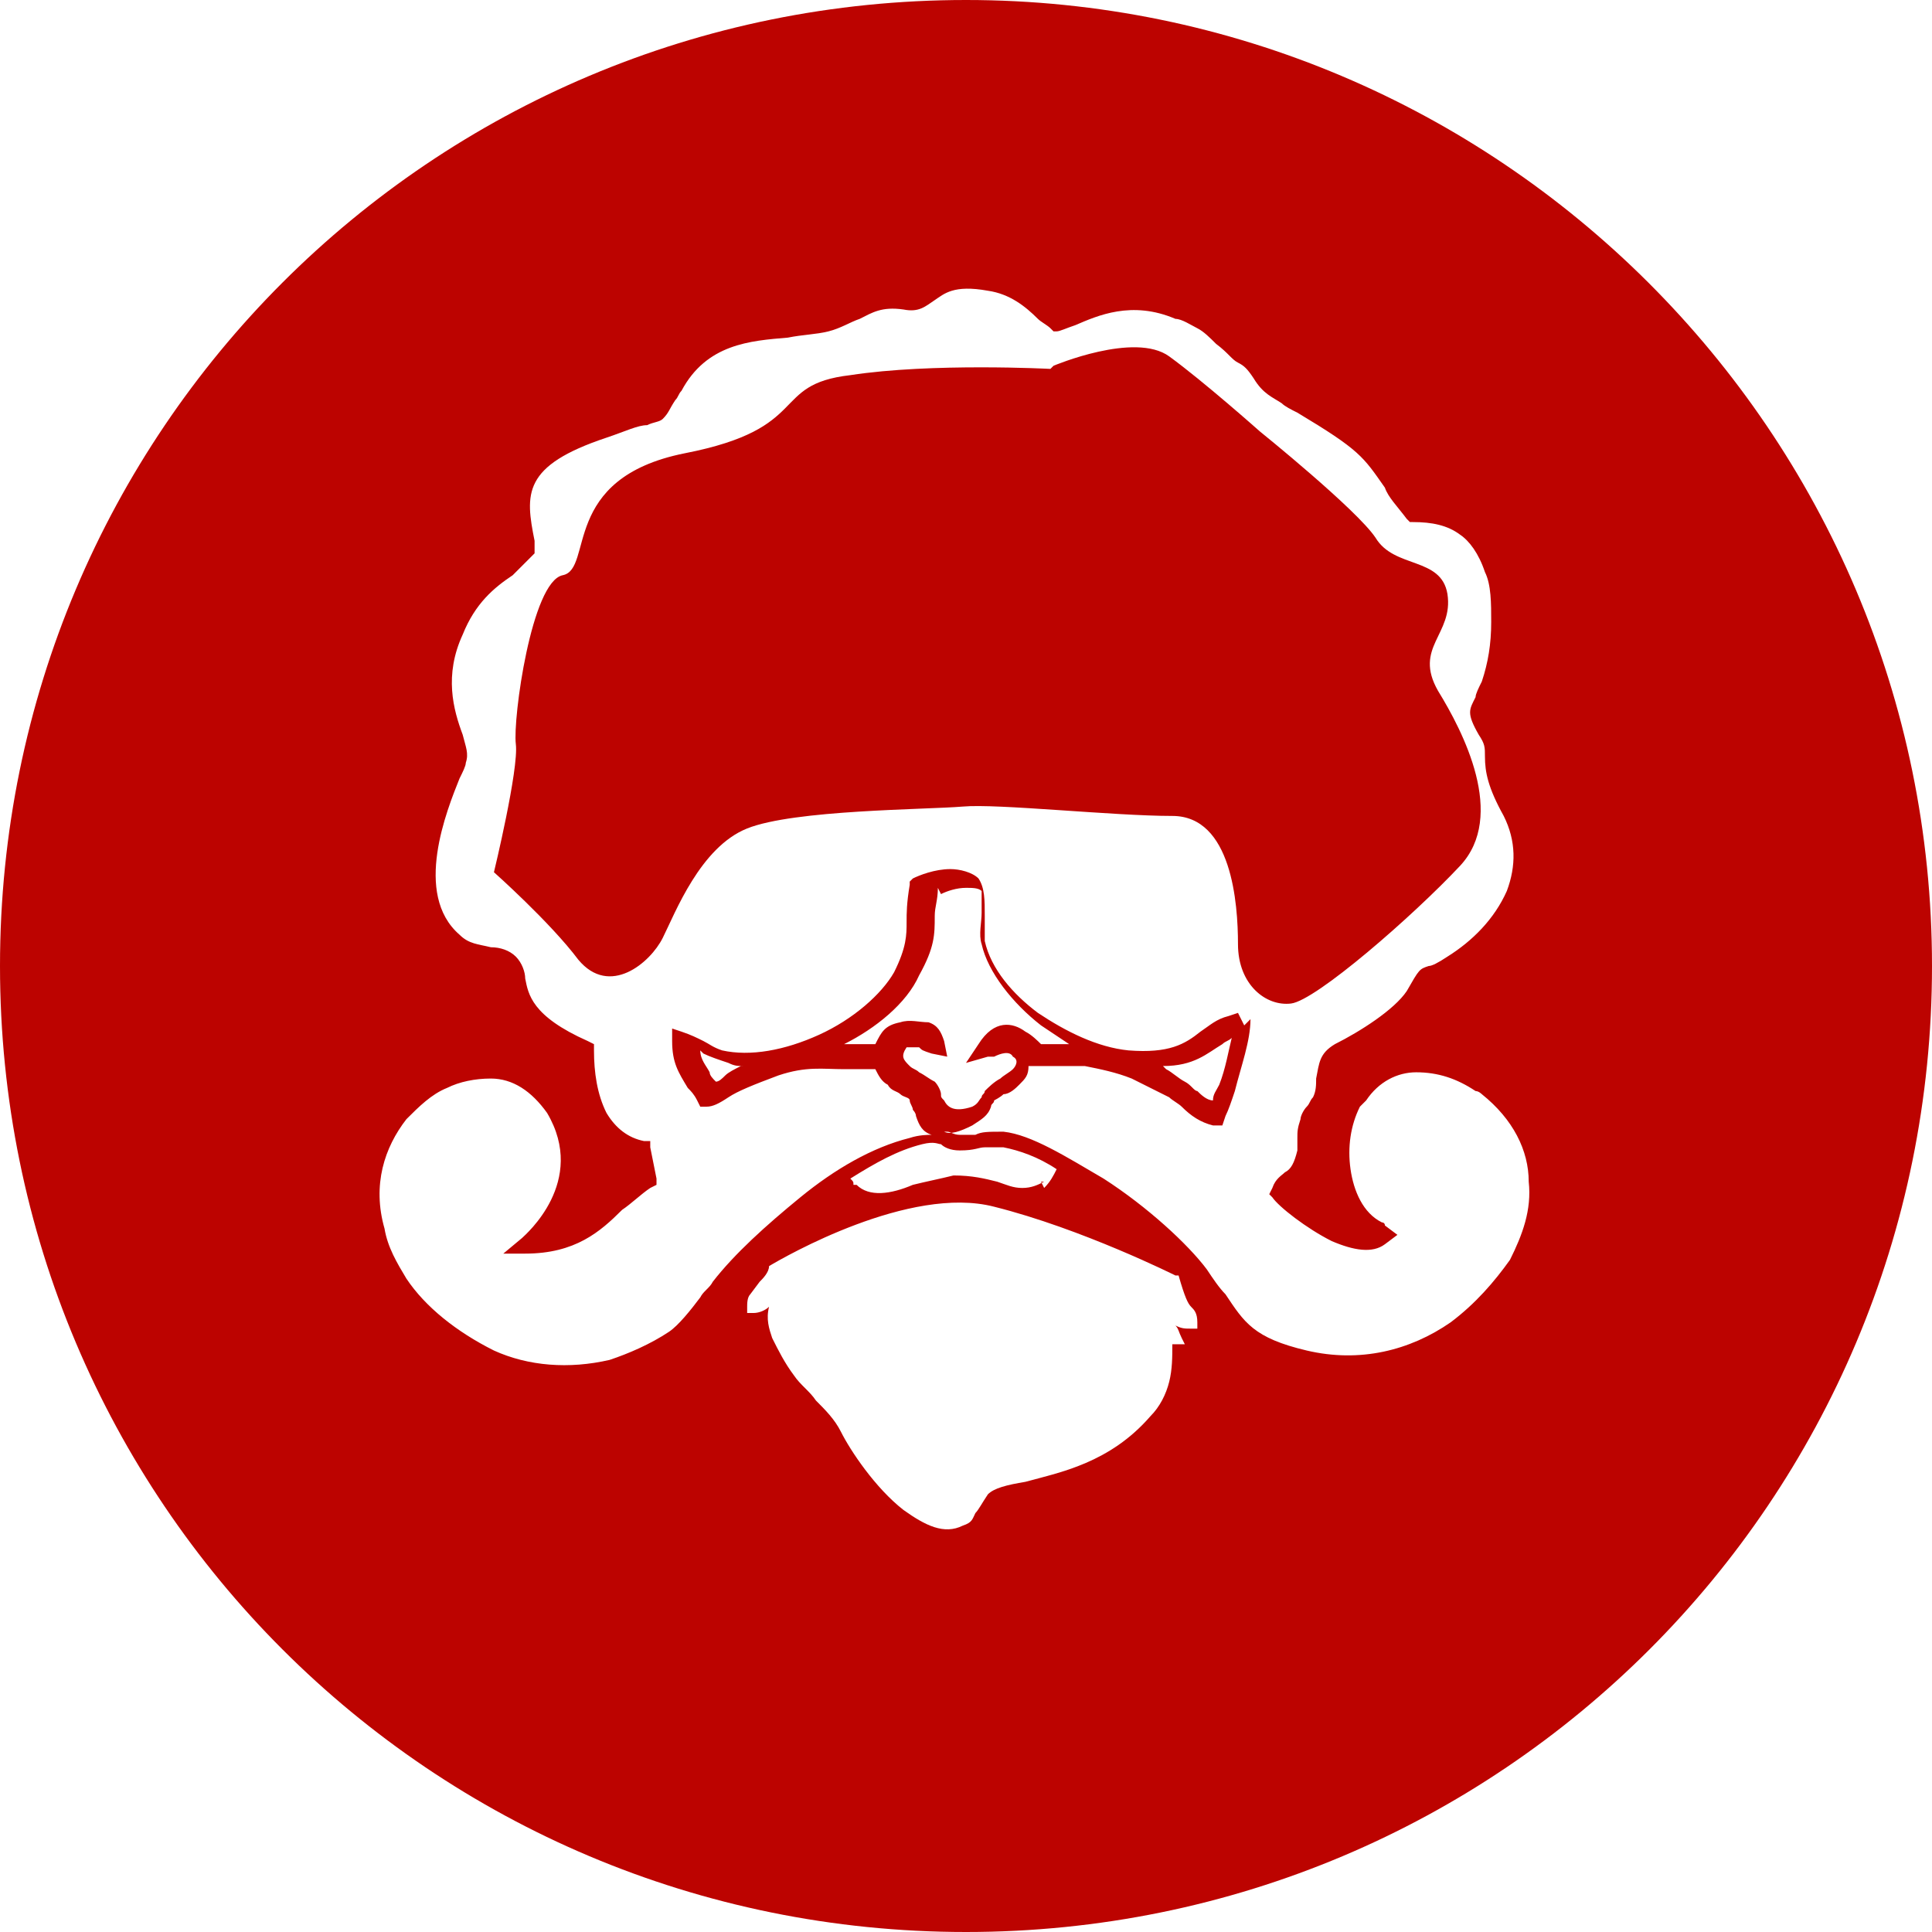
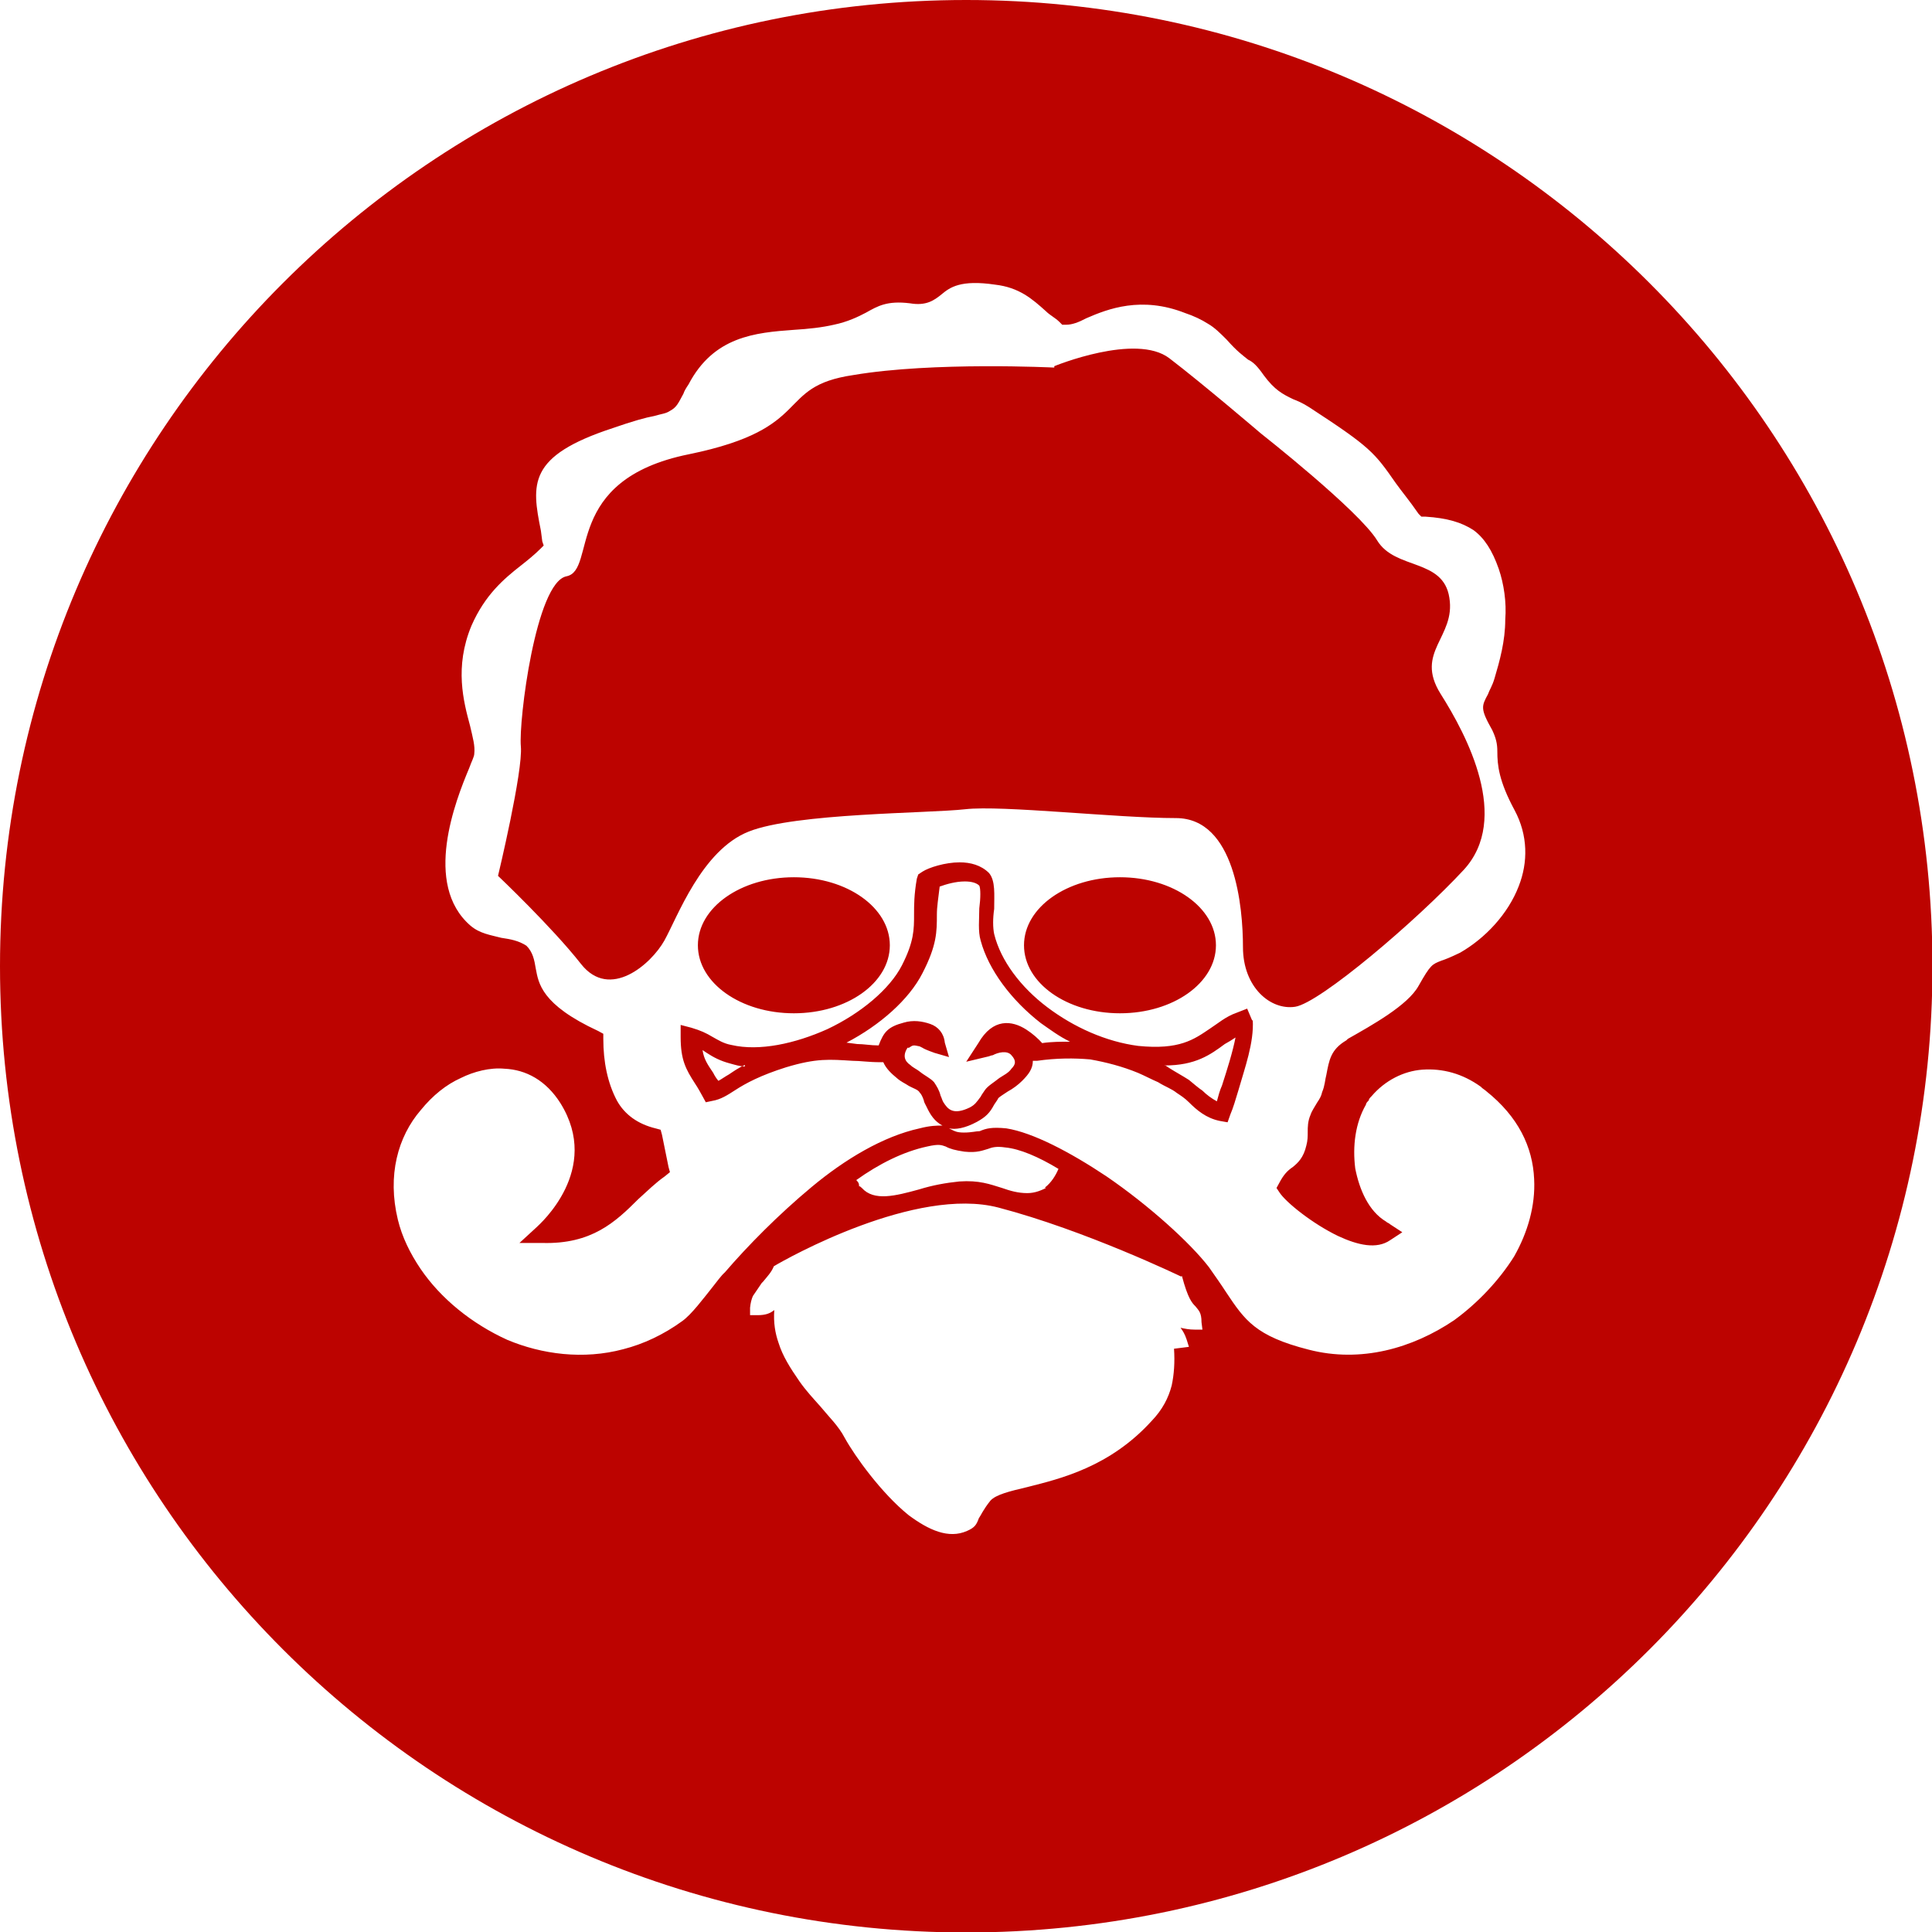
- <svg xmlns="http://www.w3.org/2000/svg" xml:space="preserve" width="21.191mm" height="21.191mm" version="1.1" style="shape-rendering:geometricPrecision; text-rendering:geometricPrecision; image-rendering:optimizeQuality; fill-rule:evenodd; clip-rule:evenodd" viewBox="0 0 618 618">
+ <svg xmlns="http://www.w3.org/2000/svg" xml:space="preserve" width="21.191mm" height="21.191mm" version="1.1" style="shape-rendering:geometricPrecision; text-rendering:geometricPrecision; image-rendering:optimizeQuality; fill-rule:evenodd; clip-rule:evenodd" viewBox="0 0 4147 4147">
  <defs>
    <style type="text/css">
   
    .fil0 {fill:#BC0300}
   
  </style>
  </defs>
  <g id="Layer_x0020_1">
-     <path class="fil0" d="M309 0c170,0 309,138 309,309 0,171 -138,309 -309,309 -171,0 -309,-138 -309,-309 0,-171 138,-309 309,-309zm25 380c2,-2 3,-4 4,-6 -6,-4 -12,-6 -17,-7 -3,0 -4,0 -6,0l0 0c-2,0 -3,1 -8,1 -3,0 -5,-1 -6,-2l0 0c-1,0 -2,-1 -6,0 -8,2 -15,6 -23,11 1,1 1,1 1,2 0,0 0,0 1,0 4,4 11,3 18,0 4,-1 9,-2 13,-3 6,0 10,1 14,2 3,1 5,2 8,2 3,0 5,-1 7,-2l-1 0zm-34 -96c0,4 -1,6 -1,9 0,6 0,10 -5,19 -4,9 -14,17 -24,22l3 0c2,0 4,0 7,0 2,-4 3,-6 8,-7l0 0c3,-1 6,0 9,0 3,1 4,3 5,6l1 5 -5 -1c-3,-1 -3,-1 -4,-2 0,0 0,0 -1,0 -2,0 -2,0 -3,0l0 0c-2,3 -1,4 1,6 1,1 2,1 3,2 2,1 3,2 5,3 1,1 2,3 2,4 0,1 0,1 1,2 1,2 3,4 9,2 2,-1 2,-2 3,-3 0,-1 1,-1 1,-2l0 0c1,-1 3,-3 5,-4 1,-1 3,-2 4,-3 1,-1 2,-3 0,-4 -1,-2 -4,-1 -6,0l0 0c0,0 -1,0 -2,0l-7 2 4 -6c5,-8 11,-7 15,-4 2,1 4,3 5,4 3,0 6,0 9,0 -3,-2 -6,-4 -9,-6 -9,-7 -17,-17 -19,-26 -1,-3 0,-7 0,-10 0,-3 0,-6 0,-7 -1,-1 -3,-1 -5,-1 -3,0 -6,1 -8,2l0 0zm72 57l1 1 0 0c2,1 4,3 6,4 2,1 3,3 4,3 1,1 3,3 5,3 0,-2 1,-3 2,-5 2,-5 3,-11 4,-15 -1,1 -2,1 -3,2 -5,3 -9,7 -19,7l0 0zm-134 0c-2,0 -3,0 -5,-1 -3,-1 -6,-2 -8,-3l-1 -1c0,3 2,5 3,7 0,1 1,2 2,3 1,0 2,-1 3,-2 1,-1 3,-2 5,-3l0 0zm99 -224c0,0 26,-11 37,-3 11,8 29,24 29,24 0,0 31,25 37,34 6,10 21,6 23,18 2,13 -11,17 -3,31 8,13 22,40 7,56 -15,16 -46,43 -54,44 -8,1 -17,-6 -17,-19 0,-13 -2,-41 -21,-41 -19,0 -56,-4 -67,-3 -12,1 -54,1 -69,7 -15,6 -23,27 -27,35 -4,8 -17,19 -27,7 -9,-12 -27,-28 -27,-28 0,0 8,-33 7,-41 -1,-8 5,-52 15,-54 10,-2 -1,-31 39,-39 41,-8 27,-22 53,-25 26,-4 64,-2 64,-2zm63 209l0 0c0,7 -3,15 -5,23 -1,3 -2,6 -3,8l-1 3 -3 0c-4,-1 -7,-3 -10,-6 -1,-1 -3,-2 -4,-3 -2,-1 -4,-2 -6,-3l0 0c-2,-1 -4,-2 -6,-3l0 0c-5,-2 -10,-3 -15,-4 -5,0 -11,0 -17,0l-1 0 0 0c0,3 -1,4 -3,6 -1,1 -3,3 -5,3 -1,1 -3,2 -3,2l0 0c0,1 -1,1 -1,2 -1,3 -3,4 -6,6 -4,2 -7,3 -9,2l1 0 0 0c1,0 2,1 4,1 3,0 4,0 5,0l0 0c2,-1 4,-1 9,-1 9,1 20,8 32,15 14,9 27,21 33,29 2,3 4,6 6,8 6,9 9,14 26,18 17,4 33,0 46,-9 8,-6 14,-13 19,-20 4,-8 7,-16 6,-25 0,-10 -5,-20 -15,-28 0,0 -1,-1 -2,-1 -6,-4 -12,-6 -19,-6 -6,0 -12,3 -16,9 0,0 -1,1 -1,1 0,0 -1,1 -1,1 -3,6 -4,13 -3,20 1,7 4,14 10,17l0 0c0,0 1,0 1,1l4 3 -4 3c-4,3 -10,2 -17,-1 -8,-4 -17,-11 -19,-14l-1 -1 1 -2c1,-3 3,-4 4,-5 2,-1 3,-3 4,-7 0,-2 0,-3 0,-4 0,-2 0,-3 1,-6l0 0c0,-1 1,-3 2,-4l0 0c1,-1 1,-2 2,-3l0 0c1,-2 1,-4 1,-6 1,-5 1,-8 6,-11l0 0c8,-4 19,-11 23,-17 4,-7 4,-7 7,-8 1,0 3,-1 6,-3 8,-5 15,-12 19,-21 3,-8 3,-16 -1,-24 -5,-9 -6,-14 -6,-19 0,-3 0,-4 -2,-7 -4,-7 -3,-8 -1,-12 0,-1 1,-3 2,-5 2,-6 3,-12 3,-19 0,-6 0,-12 -2,-16l0 0c-2,-6 -5,-10 -8,-12 -4,-3 -9,-4 -15,-4l-1 0 -1 -1c-3,-4 -6,-7 -7,-10 -7,-10 -8,-12 -28,-24 -2,-1 -4,-2 -5,-3 -3,-2 -6,-3 -9,-8 -2,-3 -3,-4 -5,-5l0 0c-2,-1 -3,-3 -7,-6l0 0c-2,-2 -4,-4 -6,-5 -2,-1 -5,-3 -7,-3 -14,-6 -25,-1 -32,2 -3,1 -5,2 -6,2l-1 0 -1 -1c-1,-1 -3,-2 -4,-3 -4,-4 -9,-8 -16,-9 -11,-2 -14,1 -17,3l0 0c-3,2 -5,4 -10,3 -7,-1 -10,1 -14,3 -3,1 -6,3 -10,4 -4,1 -8,1 -13,2 -12,1 -26,2 -34,17l0 0c-1,1 -1,2 -2,3l0 0c-2,3 -2,4 -4,6l0 0c-1,1 -3,1 -5,2 -3,0 -7,2 -13,4 -27,9 -26,18 -23,33l0 0 0 3 0 1 -1 1c-2,2 -4,4 -6,6 -6,4 -12,9 -16,19 -6,13 -3,24 0,32l0 0c1,4 2,6 1,9 0,1 -1,3 -2,5 -4,10 -15,37 0,50 3,3 6,3 10,4l0 0c3,0 6,1 8,3l0 0 0 0c2,2 3,5 3,7 1,5 2,12 20,20l2 1 0 2c0,7 1,14 4,20 3,5 7,8 12,9l2 0 0 2 2 10 0 2 -2 1c-3,2 -6,5 -9,7 -7,7 -15,14 -31,14l-7 0 6 -5 0 0 0 0c1,-1 21,-18 8,-40 -5,-7 -11,-11 -18,-11 -5,0 -10,1 -14,3l0 0c-5,2 -9,6 -13,10l0 0c-7,9 -11,21 -7,35 1,6 4,11 7,16 6,9 16,17 28,23 11,5 24,6 37,3 6,-2 13,-5 19,-9 3,-2 7,-7 10,-11l0 0c1,-2 3,-3 4,-5l0 0c7,-9 17,-18 28,-27 11,-9 23,-16 35,-19 3,-1 6,-1 7,-1 -3,-1 -4,-3 -5,-6 0,-1 -1,-2 -1,-2 0,-1 -1,-2 -1,-3 0,-1 -2,-1 -3,-2 -1,-1 -3,-1 -4,-3 -2,-1 -3,-3 -4,-5l-1 0c-4,0 -6,0 -9,0 -7,0 -12,-1 -21,2 -8,3 -13,5 -16,7 -3,2 -5,3 -7,3l-2 0 -1 -2c-1,-2 -2,-3 -3,-4 -3,-5 -5,-8 -5,-15l0 -4 3 1c3,1 5,2 7,3 2,1 3,2 6,3 9,2 20,0 31,-5 11,-5 20,-13 24,-20 4,-8 4,-12 4,-16 0,-3 0,-6 1,-12l0 -1 1 -1c2,-1 7,-3 12,-3 3,0 7,1 9,3 2,3 2,7 2,12 0,3 0,6 0,8 2,9 9,17 17,23 9,6 19,11 29,12 13,1 18,-2 23,-6 3,-2 5,-4 9,-5l3 -1 2 4zm-23 82c2,7 3,9 4,10 1,1 2,2 2,5l0 2 -2 0c-2,0 -3,0 -5,-1 1,1 1,2 2,4l1 2 -2 0 -2 0c0,4 0,8 -1,12 -1,4 -3,8 -6,11 -13,15 -29,18 -40,21 -6,1 -10,2 -12,4 -2,3 -3,5 -4,6l0 0c-1,2 -1,3 -4,4 -6,3 -12,0 -19,-5 -9,-7 -17,-19 -20,-25 -2,-4 -5,-7 -8,-10 -2,-3 -5,-5 -7,-8l0 0c-3,-4 -5,-8 -7,-12 -1,-3 -2,-6 -1,-10 -1,1 -3,2 -5,2l-2 0 0 -2c0,-1 0,-3 1,-4l3 -4 0 0c1,-1 3,-3 3,-5 5,-3 45,-26 72,-19 28,7 58,22 58,22z" />
+     <path class="fil0" d="M2074 0c1144,0 2074,927 2074,2074 0,1144 -927,2074 -2074,2074 -1144,0 -2074,-927 -2074,-2074 0,-1144 927,-2074 2074,-2074zm-370 1883c114,0 206,65 206,146 0,81 -92,146 -206,146 -114,0 -206,-65 -206,-146 0,-81 92,-146 206,-146zm700 0c114,0 206,65 206,146 0,81 -92,146 -206,146 -114,0 -206,-65 -206,-146 0,-81 92,-146 206,-146zm-161 666c14,-11 23,-26 29,-40 -43,-26 -83,-43 -114,-46 -20,-3 -29,0 -37,3l0 0c-11,3 -23,9 -51,6 -20,-3 -31,-6 -40,-11l0 0c-9,-3 -14,-6 -40,0 -51,11 -103,37 -152,72 6,6 6,9 6,14 0,0 0,-3 6,3 26,29 72,17 123,3 29,-9 57,-14 86,-17 43,-3 66,6 92,14 17,6 34,11 54,11 17,0 31,-6 46,-14l-6 3zm-226 -646c-3,26 -6,43 -6,60 0,37 0,66 -31,126 -29,57 -92,112 -163,149l23 3c14,0 29,3 46,3 11,-29 20,-40 54,-49l0 0c20,-6 40,-3 57,3 17,6 29,20 31,40l9 31 -31 -9c-17,-6 -23,-9 -26,-11 0,0 0,0 -6,-3 -14,-3 -14,-3 -23,3l-3 0c-11,17 -6,29 6,37 6,6 14,9 20,14 11,9 23,14 31,23 6,9 11,17 14,29 3,6 3,9 6,14 9,14 20,29 57,11 11,-6 14,-11 23,-23 3,-6 6,-9 9,-14l0 0c6,-9 20,-17 31,-26 9,-6 20,-11 26,-20 9,-9 11,-17 0,-29 -9,-11 -29,-6 -40,0l0 0c-3,0 -9,3 -11,3l-46 11 26 -40c31,-54 72,-49 103,-29 14,9 26,20 34,29 20,-3 40,-3 60,-3 -23,-11 -43,-26 -63,-40 -63,-49 -112,-114 -129,-177 -6,-20 -3,-46 -3,-69 3,-23 3,-43 0,-49 -6,-6 -17,-9 -31,-9 -20,0 -40,6 -54,11l0 -3zm483 383l9 6 0 0c14,9 29,17 43,26 11,9 20,17 29,23 9,9 20,17 31,23 3,-11 6,-23 11,-34 11,-34 23,-72 29,-103 -9,6 -14,9 -23,14 -31,23 -63,46 -129,46l0 0zm-901 3c-11,0 -20,-3 -31,-6 -23,-6 -37,-14 -51,-23l-9 -6c3,20 11,31 23,49 3,6 6,11 11,17 6,-3 14,-9 23,-14 9,-6 20,-14 34,-20l0 3zm664 -1503c0,0 175,-72 247,-17 72,55 196,161 196,161 0,0 211,166 250,230 39,64 142,38 155,123 14,85 -75,116 -19,206 57,90 151,268 50,378 -101,109 -309,286 -362,294 -53,8 -112,-42 -112,-128 0,-86 -17,-277 -144,-277 -127,0 -373,-28 -452,-19 -79,9 -365,8 -465,48 -101,40 -153,184 -181,234 -28,50 -117,129 -179,50 -62,-79 -178,-189 -178,-189 0,0 54,-225 49,-278 -5,-54 32,-352 98,-365 66,-13 -10,-207 263,-262 273,-56 182,-145 353,-170 171,-29 431,-16 431,-16zm426 1403l0 0c3,49 -17,103 -31,152 -6,20 -11,37 -17,51l-6 17 -17 -3c-29,-6 -49,-23 -66,-40 -9,-9 -17,-14 -26,-20 -11,-9 -26,-14 -40,-23l0 0c-14,-6 -29,-14 -43,-20l0 0c-34,-14 -69,-23 -103,-29 -34,-3 -72,-3 -114,3l-9 0 0 0c0,17 -9,29 -23,43 -9,9 -20,17 -31,23 -9,6 -17,11 -20,14l0 0c-3,6 -6,9 -9,14 -9,17 -17,26 -37,37 -26,14 -46,17 -60,14l6 3 0 0c6,3 11,6 26,6 17,0 26,-3 34,-3l0 0c14,-6 26,-9 57,-6 57,9 137,51 215,103 92,63 180,143 220,195 14,20 26,37 37,54 40,60 63,94 177,123 112,29 223,-3 312,-63 51,-37 97,-86 129,-137 29,-51 46,-109 43,-166 -3,-69 -34,-134 -103,-189 -3,-3 -9,-6 -11,-9 -40,-29 -83,-40 -126,-37 -40,3 -80,23 -109,57 -3,3 -6,6 -6,9 -3,3 -6,6 -6,9 -23,40 -29,89 -23,137 9,46 29,92 66,114l0 0c3,3 6,3 9,6l26 17 -26 17c-29,20 -69,11 -112,-9 -54,-26 -112,-72 -126,-94l-6 -9 6 -11c9,-17 17,-26 29,-34 11,-9 23,-20 29,-46 3,-11 3,-20 3,-29 0,-11 0,-23 6,-37l0 0c3,-9 9,-17 14,-26l0 0c6,-9 9,-14 11,-23l0 0c6,-14 6,-26 9,-37 6,-31 9,-54 43,-74l3 -3c51,-29 129,-72 152,-114 26,-46 29,-46 49,-54 9,-3 17,-6 40,-17 54,-31 103,-83 126,-143 20,-51 20,-109 -9,-163 -34,-63 -37,-97 -37,-126 0,-17 -3,-29 -11,-46 -26,-46 -23,-51 -9,-77 3,-9 9,-17 14,-34 11,-37 23,-80 23,-126 3,-37 -3,-77 -14,-109l0 0c-14,-40 -31,-66 -54,-83 -26,-17 -57,-26 -103,-29l-9 0 -6 -6c-20,-29 -37,-49 -49,-66 -46,-66 -54,-77 -186,-163 -14,-9 -26,-14 -34,-17 -23,-11 -40,-20 -63,-51 -14,-20 -23,-29 -34,-34l0 0c-11,-9 -23,-17 -46,-43l0 0c-14,-14 -26,-26 -40,-34 -14,-9 -31,-17 -49,-23 -94,-37 -166,-9 -212,11 -17,9 -31,14 -43,14l-9 0 -6 -6c-9,-9 -20,-14 -29,-23 -29,-26 -57,-51 -109,-57 -74,-11 -97,6 -114,20l0 0c-17,14 -34,26 -69,20 -49,-6 -69,6 -94,20 -17,9 -40,20 -69,26 -26,6 -54,9 -86,11 -83,6 -172,14 -226,117l0 0c-6,9 -9,14 -11,20l0 0c-11,20 -14,29 -29,37l0 0c-9,6 -17,6 -34,11 -17,3 -46,11 -89,26 -183,60 -174,120 -154,220l0 0 3 23 3 9 -6 6c-14,14 -29,26 -43,37 -37,29 -77,63 -106,129 -37,89 -17,163 -3,215l0 0c6,26 11,43 9,60 0,6 -6,17 -11,31 -29,69 -100,249 3,338 20,17 43,20 66,26l0 0c20,3 37,6 54,17l0 0 0 0c14,14 17,31 20,49 6,31 11,77 134,134l11 6 0 11c0,49 9,94 29,132 17,31 46,51 83,60l11 3 3 11 14 69 3 11 -11 9c-20,14 -37,31 -57,49 -49,49 -100,97 -206,94l-49 0 37 -34 0 0 0 0c6,-6 140,-123 51,-266 -31,-49 -74,-72 -120,-74 -31,-3 -66,6 -94,20l0 0c-31,14 -60,37 -86,69l0 0c-49,57 -72,140 -49,235 9,37 26,72 49,106 43,63 109,117 186,152 74,31 163,43 249,20 43,-11 86,-31 126,-60 20,-14 46,-49 66,-74l0 0c9,-11 17,-23 26,-31l0 0c49,-57 114,-123 186,-183 72,-60 154,-109 232,-126 23,-6 37,-6 49,-6 -17,-9 -26,-23 -34,-40 -3,-6 -6,-11 -6,-14 -3,-9 -6,-14 -9,-17 -3,-6 -14,-9 -23,-14 -9,-6 -17,-9 -26,-17 -11,-9 -23,-20 -29,-34l-6 0c-26,0 -43,-3 -60,-3 -49,-3 -77,-6 -143,14 -54,17 -86,34 -109,49 -17,11 -31,20 -49,23l-14 3 -6 -11c-6,-11 -11,-20 -17,-29 -20,-31 -31,-51 -31,-100l0 -26 23 6c20,6 31,11 46,20 11,6 23,14 40,17 60,14 137,-3 206,-34 72,-34 134,-86 160,-137 26,-51 26,-77 26,-109 0,-20 0,-43 6,-77l3 -9 9 -6c14,-9 49,-20 80,-20 23,0 46,6 63,23 14,17 11,46 11,77 -3,20 -3,40 0,54 14,57 57,114 114,157 57,43 126,74 195,83 89,9 120,-14 154,-37 17,-11 34,-26 57,-34l23 -9 11 26zm-152 550c13,49 22,58 29,65 7,9 13,13 13,34l2 16 -16 0c-13,0 -22,-2 -31,-4 5,7 9,13 13,25l5 16 -16 2 -16 2c2,29 0,56 -5,79 -7,27 -20,52 -43,76 -90,99 -196,124 -267,142 -38,9 -67,16 -79,29 -16,20 -20,31 -25,38l0 0c-5,14 -9,20 -25,27 -40,18 -83,-2 -126,-34 -58,-47 -115,-126 -137,-166 -13,-25 -34,-45 -52,-67 -16,-18 -31,-34 -45,-54l0 0c-20,-29 -36,-54 -45,-83 -7,-20 -11,-43 -9,-70 -9,7 -18,11 -36,11l-16 0 0 -16c1,-10 3,-18 6,-25l19 -28 3 -3c8,-10 18,-20 23,-33 30,-18 305,-172 482,-126 187,49 392,148 392,148z" />
  </g>
</svg>
